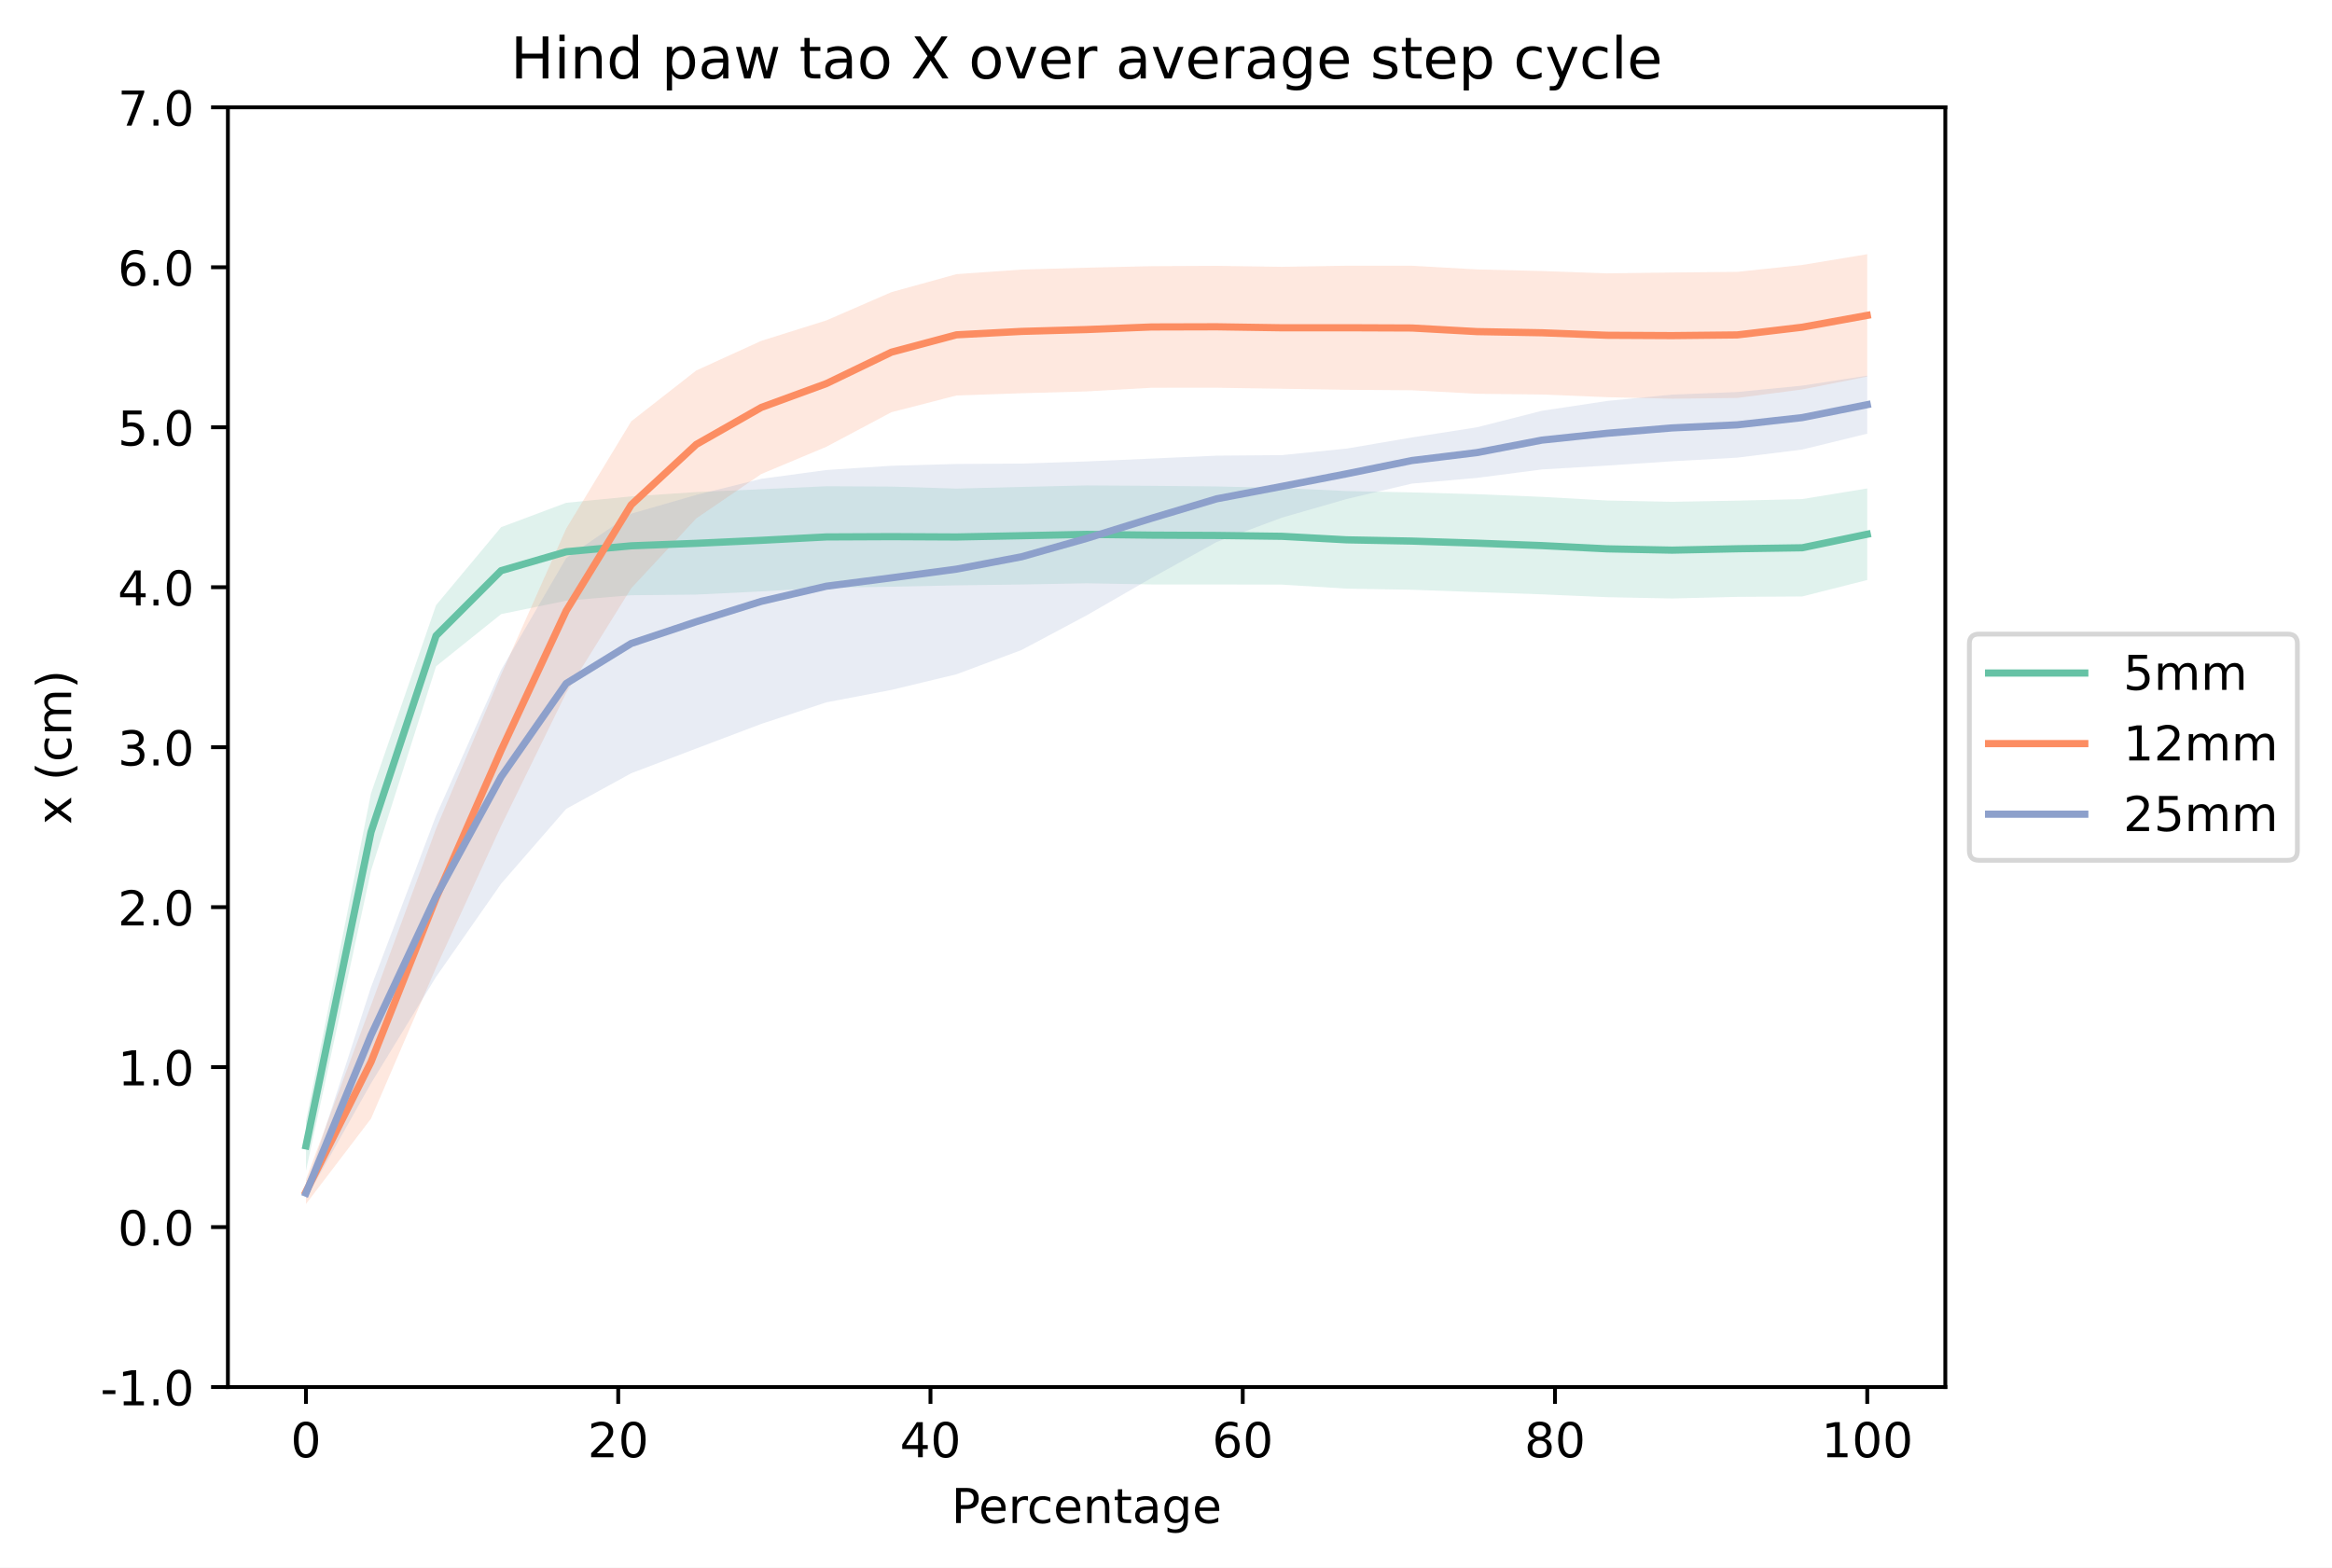
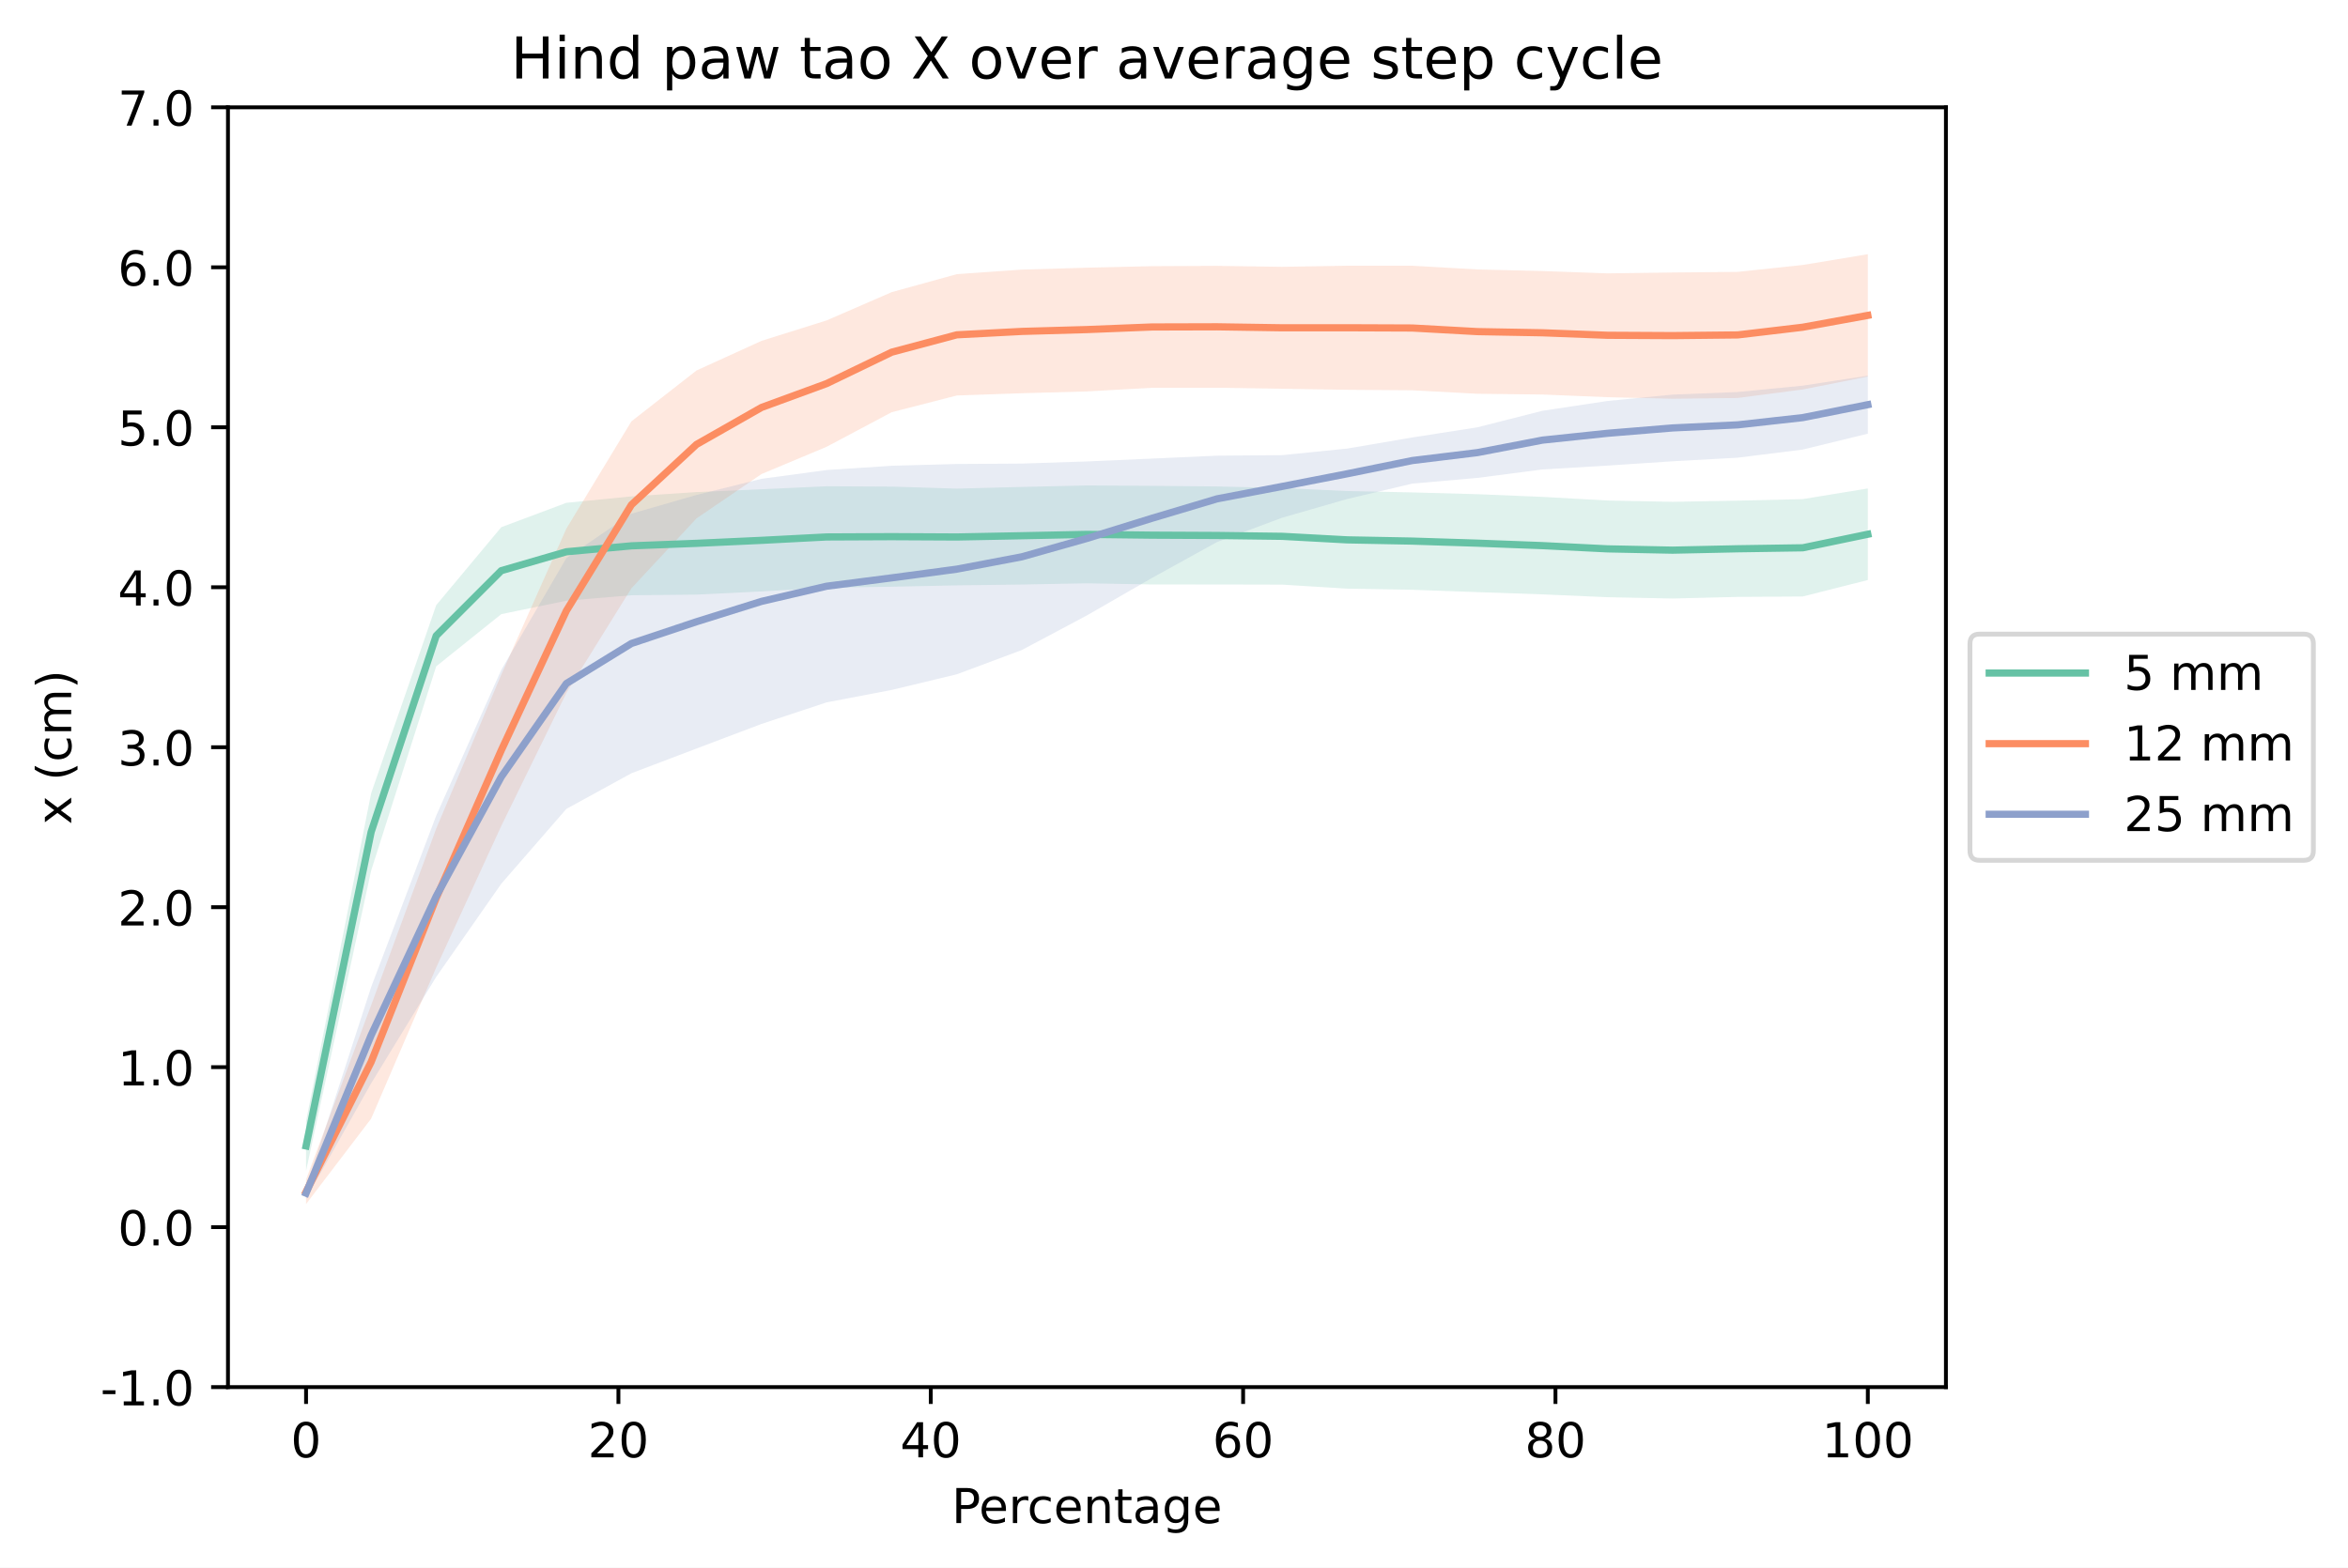
- <svg xmlns="http://www.w3.org/2000/svg" xmlns:xlink="http://www.w3.org/1999/xlink" width="484.915pt" height="325.986pt" viewBox="0 0 484.915 325.986" version="1.1">
+ <svg xmlns="http://www.w3.org/2000/svg" xmlns:xlink="http://www.w3.org/1999/xlink" width="488.093pt" height="325.986pt" viewBox="0 0 488.093 325.986" version="1.1">
  <defs>
    <style type="text/css">*{stroke-linejoin: round; stroke-linecap: butt}</style>
  </defs>
  <g id="figure_1">
    <g id="patch_1">
-       <path d="M 0 325.986  L 484.915 325.986  L 484.915 0  L 0 0  z " style="fill: #ffffff" />
+       <path d="M 0 325.986  L 488.093 325.986  L 488.093 0  L 0 0  z " style="fill: #ffffff" />
    </g>
    <g id="axes_1">
      <g id="patch_2">
        <path d="M 47.389 288.43  L 404.509 288.43  L 404.509 22.318  L 47.389 22.318  z " style="fill: #ffffff" />
      </g>
      <g id="FillBetweenPolyCollection_1">
-         <path d="M 63.622 233.118  L 63.622 243.449  L 77.149 181.044  L 90.676 138.554  L 104.204 127.701  L 117.731 124.913  L 131.258 123.776  L 144.785 123.641  L 158.313 122.979  L 171.84 122.193  L 185.367 122.002  L 198.895 121.718  L 212.422 121.544  L 225.949 121.292  L 239.476 121.534  L 253.004 121.536  L 266.531 121.567  L 280.058 122.403  L 293.585 122.637  L 307.113 123.123  L 320.64 123.592  L 334.167 124.18  L 347.695 124.452  L 361.222 124.118  L 374.749 124.033  L 388.276 120.611  L 388.276 101.569  L 388.276 101.569  L 374.749 103.782  L 361.222 104.105  L 347.695 104.346  L 334.167 104.075  L 320.64 103.32  L 307.113 102.763  L 293.585 102.391  L 280.058 102.11  L 266.531 101.477  L 253.004 101.152  L 239.476 101.025  L 225.949 100.945  L 212.422 101.252  L 198.895 101.602  L 185.367 101.183  L 171.84 101.112  L 158.313 101.736  L 144.785 102.32  L 131.258 103.224  L 117.731 104.556  L 104.204 109.623  L 90.676 125.84  L 77.149 164.963  L 63.622 233.118  z " clip-path="url(#p00e3c25f50)" style="fill: #66c2a5; fill-opacity: 0.2" />
+         <path d="M 63.622 233.118  L 63.622 243.449  L 77.149 181.044  L 90.676 138.554  L 104.204 127.701  L 117.731 124.913  L 131.258 123.776  L 144.785 123.641  L 158.313 122.979  L 171.84 122.193  L 185.367 122.002  L 198.895 121.718  L 212.422 121.544  L 225.949 121.292  L 239.476 121.534  L 253.004 121.536  L 266.531 121.567  L 280.058 122.403  L 293.585 122.637  L 307.113 123.123  L 320.64 123.592  L 334.167 124.18  L 347.695 124.452  L 361.222 124.118  L 374.749 124.033  L 388.276 120.611  L 388.276 101.569  L 388.276 101.569  L 374.749 103.782  L 361.222 104.105  L 347.695 104.346  L 334.167 104.075  L 320.64 103.32  L 307.113 102.763  L 293.585 102.391  L 280.058 102.11  L 266.531 101.477  L 253.004 101.152  L 239.476 101.025  L 225.949 100.945  L 212.422 101.252  L 198.895 101.602  L 185.367 101.183  L 171.84 101.112  L 158.313 101.736  L 144.785 102.32  L 131.258 103.224  L 117.731 104.556  L 104.204 109.623  L 90.676 125.84  L 77.149 164.963  L 63.622 233.118  z " clip-path="url(#p81f80148f7)" style="fill: #66c2a5; fill-opacity: 0.2" />
      </g>
      <g id="FillBetweenPolyCollection_2">
-         <path d="M 63.622 245.267  L 63.622 250.365  L 77.149 232.614  L 90.676 201.181  L 104.204 171.74  L 117.731 144.095  L 131.258 122.32  L 144.785 107.791  L 158.313 98.567  L 171.84 92.9  L 185.367 85.716  L 198.895 82.238  L 212.422 81.768  L 225.949 81.393  L 239.476 80.633  L 253.004 80.627  L 266.531 80.838  L 280.058 81.055  L 293.585 81.156  L 307.113 81.881  L 320.64 82.036  L 334.167 82.591  L 347.695 82.914  L 361.222 82.756  L 374.749 80.987  L 388.276 78.302  L 388.276 52.859  L 388.276 52.859  L 374.749 55.098  L 361.222 56.533  L 347.695 56.662  L 334.167 56.843  L 320.64 56.359  L 307.113 56.027  L 293.585 55.256  L 280.058 55.253  L 266.531 55.483  L 253.004 55.281  L 239.476 55.346  L 225.949 55.665  L 212.422 56.059  L 198.895 57.007  L 185.367 60.747  L 171.84 66.623  L 158.313 70.872  L 144.785 77.037  L 131.258 87.614  L 117.731 109.926  L 104.204 140.289  L 90.676 172.308  L 77.149 209.031  L 63.622 245.267  z " clip-path="url(#p00e3c25f50)" style="fill: #fc8d62; fill-opacity: 0.2" />
+         <path d="M 63.622 245.267  L 63.622 250.365  L 77.149 232.614  L 90.676 201.181  L 104.204 171.74  L 117.731 144.095  L 131.258 122.32  L 144.785 107.791  L 158.313 98.567  L 171.84 92.9  L 185.367 85.716  L 198.895 82.238  L 212.422 81.768  L 225.949 81.393  L 239.476 80.633  L 253.004 80.627  L 266.531 80.838  L 280.058 81.055  L 293.585 81.156  L 307.113 81.881  L 320.64 82.036  L 334.167 82.591  L 347.695 82.914  L 361.222 82.756  L 374.749 80.987  L 388.276 78.302  L 388.276 52.859  L 388.276 52.859  L 374.749 55.098  L 361.222 56.533  L 347.695 56.662  L 334.167 56.843  L 320.64 56.359  L 307.113 56.027  L 293.585 55.256  L 280.058 55.253  L 266.531 55.483  L 253.004 55.281  L 239.476 55.346  L 225.949 55.665  L 212.422 56.059  L 198.895 57.007  L 185.367 60.747  L 171.84 66.623  L 158.313 70.872  L 144.785 77.037  L 131.258 87.614  L 117.731 109.926  L 104.204 140.289  L 90.676 172.308  L 77.149 209.031  L 63.622 245.267  z " clip-path="url(#p81f80148f7)" style="fill: #fc8d62; fill-opacity: 0.2" />
      </g>
      <g id="FillBetweenPolyCollection_3">
-         <path d="M 63.622 246.947  L 63.622 249.265  L 77.149 225.273  L 90.676 203.135  L 104.204 183.764  L 117.731 168.204  L 131.258 160.79  L 144.785 155.646  L 158.313 150.528  L 171.84 146.049  L 185.367 143.461  L 198.895 140.212  L 212.422 135.163  L 225.949 127.963  L 239.476 120.172  L 253.004 112.699  L 266.531 107.651  L 280.058 103.758  L 293.585 100.562  L 307.113 99.374  L 320.64 97.616  L 334.167 96.816  L 347.695 95.916  L 361.222 95.171  L 374.749 93.482  L 388.276 90.175  L 388.276 78.116  L 388.276 78.116  L 374.749 80.192  L 361.222 81.517  L 347.695 82.053  L 334.167 83.377  L 320.64 85.418  L 307.113 88.854  L 293.585 90.965  L 280.058 93.273  L 266.531 94.643  L 253.004 94.75  L 239.476 95.357  L 225.949 95.951  L 212.422 96.396  L 198.895 96.481  L 185.367 96.851  L 171.84 97.738  L 158.313 99.563  L 144.785 102.919  L 131.258 106.816  L 117.731 116.054  L 104.204 139.297  L 90.676 169.605  L 77.149 205.262  L 63.622 246.947  z " clip-path="url(#p00e3c25f50)" style="fill: #8da0cb; fill-opacity: 0.2" />
+         <path d="M 63.622 246.947  L 63.622 249.265  L 77.149 225.273  L 90.676 203.135  L 104.204 183.764  L 117.731 168.204  L 131.258 160.79  L 144.785 155.646  L 158.313 150.528  L 171.84 146.049  L 185.367 143.461  L 198.895 140.212  L 212.422 135.163  L 225.949 127.963  L 239.476 120.172  L 253.004 112.699  L 266.531 107.651  L 280.058 103.758  L 293.585 100.562  L 307.113 99.374  L 320.64 97.616  L 334.167 96.816  L 347.695 95.916  L 361.222 95.171  L 374.749 93.482  L 388.276 90.175  L 388.276 78.116  L 388.276 78.116  L 374.749 80.192  L 361.222 81.517  L 347.695 82.053  L 334.167 83.377  L 320.64 85.418  L 307.113 88.854  L 293.585 90.965  L 280.058 93.273  L 266.531 94.643  L 253.004 94.75  L 239.476 95.357  L 225.949 95.951  L 212.422 96.396  L 198.895 96.481  L 185.367 96.851  L 171.84 97.738  L 158.313 99.563  L 144.785 102.919  L 131.258 106.816  L 117.731 116.054  L 104.204 139.297  L 90.676 169.605  L 77.149 205.262  L 63.622 246.947  z " clip-path="url(#p81f80148f7)" style="fill: #8da0cb; fill-opacity: 0.2" />
      </g>
      <g id="matplotlib.axis_1">
        <g id="xtick_1">
          <g id="line2d_1">
            <defs>
-               <path id="m02c3108e5b" d="M 0 0  L 0 3.5  " style="stroke: #000000; stroke-width: 0.8" />
+               <path id="m045e17d017" d="M 0 0  L 0 3.5  " style="stroke: #000000; stroke-width: 0.8" />
            </defs>
            <g>
-               <use xlink:href="#m02c3108e5b" x="63.622" y="288.43" style="stroke: #000000; stroke-width: 0.8" />
+               <use xlink:href="#m045e17d017" x="63.622" y="288.43" style="stroke: #000000; stroke-width: 0.8" />
            </g>
          </g>
          <g id="text_1">
            <g transform="translate(60.44054 303.0286) scale(0.1 -0.1)">
              <defs>
                <path id="DejaVuSans-30" d="M 2034 4250  Q 1547 4250 1301 3770  Q 1056 3291 1056 2328  Q 1056 1369 1301 889  Q 1547 409 2034 409  Q 2525 409 2770 889  Q 3016 1369 3016 2328  Q 3016 3291 2770 3770  Q 2525 4250 2034 4250  z M 2034 4750  Q 2819 4750 3233 4129  Q 3647 3509 3647 2328  Q 3647 1150 3233 529  Q 2819 -91 2034 -91  Q 1250 -91 836 529  Q 422 1150 422 2328  Q 422 3509 836 4129  Q 1250 4750 2034 4750  z " transform="scale(0.015625)" />
              </defs>
              <use xlink:href="#DejaVuSans-30" />
            </g>
          </g>
        </g>
        <g id="xtick_2">
          <g id="line2d_2">
            <g>
-               <use xlink:href="#m02c3108e5b" x="128.553" y="288.43" style="stroke: #000000; stroke-width: 0.8" />
+               <use xlink:href="#m045e17d017" x="128.553" y="288.43" style="stroke: #000000; stroke-width: 0.8" />
            </g>
          </g>
          <g id="text_2">
            <g transform="translate(122.1902 303.0286) scale(0.1 -0.1)">
              <defs>
                <path id="DejaVuSans-32" d="M 1228 531  L 3431 531  L 3431 0  L 469 0  L 469 531  Q 828 903 1448 1529  Q 2069 2156 2228 2338  Q 2531 2678 2651 2914  Q 2772 3150 2772 3378  Q 2772 3750 2511 3984  Q 2250 4219 1831 4219  Q 1534 4219 1204 4116  Q 875 4013 500 3803  L 500 4441  Q 881 4594 1212 4672  Q 1544 4750 1819 4750  Q 2544 4750 2975 4387  Q 3406 4025 3406 3419  Q 3406 3131 3298 2873  Q 3191 2616 2906 2266  Q 2828 2175 2409 1742  Q 1991 1309 1228 531  z " transform="scale(0.015625)" />
              </defs>
              <use xlink:href="#DejaVuSans-32" />
              <use xlink:href="#DejaVuSans-30" transform="translate(63.62305 0)" />
            </g>
          </g>
        </g>
        <g id="xtick_3">
          <g id="line2d_3">
            <g>
-               <use xlink:href="#m02c3108e5b" x="193.484" y="288.43" style="stroke: #000000; stroke-width: 0.8" />
+               <use xlink:href="#m045e17d017" x="193.484" y="288.43" style="stroke: #000000; stroke-width: 0.8" />
            </g>
          </g>
          <g id="text_3">
            <g transform="translate(187.1211 303.0286) scale(0.1 -0.1)">
              <defs>
                <path id="DejaVuSans-34" d="M 2419 4116  L 825 1625  L 2419 1625  L 2419 4116  z M 2253 4666  L 3047 4666  L 3047 1625  L 3713 1625  L 3713 1100  L 3047 1100  L 3047 0  L 2419 0  L 2419 1100  L 313 1100  L 313 1709  L 2253 4666  z " transform="scale(0.015625)" />
              </defs>
              <use xlink:href="#DejaVuSans-34" />
              <use xlink:href="#DejaVuSans-30" transform="translate(63.62305 0)" />
            </g>
          </g>
        </g>
        <g id="xtick_4">
          <g id="line2d_4">
            <g>
-               <use xlink:href="#m02c3108e5b" x="258.415" y="288.43" style="stroke: #000000; stroke-width: 0.8" />
+               <use xlink:href="#m045e17d017" x="258.415" y="288.43" style="stroke: #000000; stroke-width: 0.8" />
            </g>
          </g>
          <g id="text_4">
            <g transform="translate(252.052 303.0286) scale(0.1 -0.1)">
              <defs>
                <path id="DejaVuSans-36" d="M 2113 2584  Q 1688 2584 1439 2293  Q 1191 2003 1191 1497  Q 1191 994 1439 701  Q 1688 409 2113 409  Q 2538 409 2786 701  Q 3034 994 3034 1497  Q 3034 2003 2786 2293  Q 2538 2584 2113 2584  z M 3366 4563  L 3366 3988  Q 3128 4100 2886 4159  Q 2644 4219 2406 4219  Q 1781 4219 1451 3797  Q 1122 3375 1075 2522  Q 1259 2794 1537 2939  Q 1816 3084 2150 3084  Q 2853 3084 3261 2657  Q 3669 2231 3669 1497  Q 3669 778 3244 343  Q 2819 -91 2113 -91  Q 1303 -91 875 529  Q 447 1150 447 2328  Q 447 3434 972 4092  Q 1497 4750 2381 4750  Q 2619 4750 2861 4703  Q 3103 4656 3366 4563  z " transform="scale(0.015625)" />
              </defs>
              <use xlink:href="#DejaVuSans-36" />
              <use xlink:href="#DejaVuSans-30" transform="translate(63.62305 0)" />
            </g>
          </g>
        </g>
        <g id="xtick_5">
          <g id="line2d_5">
            <g>
-               <use xlink:href="#m02c3108e5b" x="323.345" y="288.43" style="stroke: #000000; stroke-width: 0.8" />
+               <use xlink:href="#m045e17d017" x="323.345" y="288.43" style="stroke: #000000; stroke-width: 0.8" />
            </g>
          </g>
          <g id="text_5">
            <g transform="translate(316.9829 303.0286) scale(0.1 -0.1)">
              <defs>
                <path id="DejaVuSans-38" d="M 2034 2216  Q 1584 2216 1326 1975  Q 1069 1734 1069 1313  Q 1069 891 1326 650  Q 1584 409 2034 409  Q 2484 409 2743 651  Q 3003 894 3003 1313  Q 3003 1734 2745 1975  Q 2488 2216 2034 2216  z M 1403 2484  Q 997 2584 770 2862  Q 544 3141 544 3541  Q 544 4100 942 4425  Q 1341 4750 2034 4750  Q 2731 4750 3128 4425  Q 3525 4100 3525 3541  Q 3525 3141 3298 2862  Q 3072 2584 2669 2484  Q 3125 2378 3379 2068  Q 3634 1759 3634 1313  Q 3634 634 3220 271  Q 2806 -91 2034 -91  Q 1263 -91 848 271  Q 434 634 434 1313  Q 434 1759 690 2068  Q 947 2378 1403 2484  z M 1172 3481  Q 1172 3119 1398 2916  Q 1625 2713 2034 2713  Q 2441 2713 2670 2916  Q 2900 3119 2900 3481  Q 2900 3844 2670 4047  Q 2441 4250 2034 4250  Q 1625 4250 1398 4047  Q 1172 3844 1172 3481  z " transform="scale(0.015625)" />
              </defs>
              <use xlink:href="#DejaVuSans-38" />
              <use xlink:href="#DejaVuSans-30" transform="translate(63.62305 0)" />
            </g>
          </g>
        </g>
        <g id="xtick_6">
          <g id="line2d_6">
            <g>
-               <use xlink:href="#m02c3108e5b" x="388.276" y="288.43" style="stroke: #000000; stroke-width: 0.8" />
+               <use xlink:href="#m045e17d017" x="388.276" y="288.43" style="stroke: #000000; stroke-width: 0.8" />
            </g>
          </g>
          <g id="text_6">
            <g transform="translate(378.7326 303.0286) scale(0.1 -0.1)">
              <defs>
                <path id="DejaVuSans-31" d="M 794 531  L 1825 531  L 1825 4091  L 703 3866  L 703 4441  L 1819 4666  L 2450 4666  L 2450 531  L 3481 531  L 3481 0  L 794 0  L 794 531  z " transform="scale(0.015625)" />
              </defs>
              <use xlink:href="#DejaVuSans-31" />
              <use xlink:href="#DejaVuSans-30" transform="translate(63.62305 0)" />
              <use xlink:href="#DejaVuSans-30" transform="translate(127.2461 0)" />
            </g>
          </g>
        </g>
        <g id="text_7">
          <g transform="translate(197.8264 316.7067) scale(0.1 -0.1)">
            <defs>
              <path id="DejaVuSans-50" d="M 1259 4147  L 1259 2394  L 2053 2394  Q 2494 2394 2734 2622  Q 2975 2850 2975 3272  Q 2975 3691 2734 3919  Q 2494 4147 2053 4147  L 1259 4147  z M 628 4666  L 2053 4666  Q 2838 4666 3239 4311  Q 3641 3956 3641 3272  Q 3641 2581 3239 2228  Q 2838 1875 2053 1875  L 1259 1875  L 1259 0  L 628 0  L 628 4666  z " transform="scale(0.015625)" />
              <path id="DejaVuSans-65" d="M 3597 1894  L 3597 1613  L 953 1613  Q 991 1019 1311 708  Q 1631 397 2203 397  Q 2534 397 2845 478  Q 3156 559 3463 722  L 3463 178  Q 3153 47 2828 -22  Q 2503 -91 2169 -91  Q 1331 -91 842 396  Q 353 884 353 1716  Q 353 2575 817 3079  Q 1281 3584 2069 3584  Q 2775 3584 3186 3129  Q 3597 2675 3597 1894  z M 3022 2063  Q 3016 2534 2758 2815  Q 2500 3097 2075 3097  Q 1594 3097 1305 2825  Q 1016 2553 972 2059  L 3022 2063  z " transform="scale(0.015625)" />
              <path id="DejaVuSans-72" d="M 2631 2963  Q 2534 3019 2420 3045  Q 2306 3072 2169 3072  Q 1681 3072 1420 2755  Q 1159 2438 1159 1844  L 1159 0  L 581 0  L 581 3500  L 1159 3500  L 1159 2956  Q 1341 3275 1631 3429  Q 1922 3584 2338 3584  Q 2397 3584 2469 3576  Q 2541 3569 2628 3553  L 2631 2963  z " transform="scale(0.015625)" />
              <path id="DejaVuSans-63" d="M 3122 3366  L 3122 2828  Q 2878 2963 2633 3030  Q 2388 3097 2138 3097  Q 1578 3097 1268 2742  Q 959 2388 959 1747  Q 959 1106 1268 751  Q 1578 397 2138 397  Q 2388 397 2633 464  Q 2878 531 3122 666  L 3122 134  Q 2881 22 2623 -34  Q 2366 -91 2075 -91  Q 1284 -91 818 406  Q 353 903 353 1747  Q 353 2603 823 3093  Q 1294 3584 2113 3584  Q 2378 3584 2631 3529  Q 2884 3475 3122 3366  z " transform="scale(0.015625)" />
              <path id="DejaVuSans-6e" d="M 3513 2113  L 3513 0  L 2938 0  L 2938 2094  Q 2938 2591 2744 2837  Q 2550 3084 2163 3084  Q 1697 3084 1428 2787  Q 1159 2491 1159 1978  L 1159 0  L 581 0  L 581 3500  L 1159 3500  L 1159 2956  Q 1366 3272 1645 3428  Q 1925 3584 2291 3584  Q 2894 3584 3203 3211  Q 3513 2838 3513 2113  z " transform="scale(0.015625)" />
              <path id="DejaVuSans-74" d="M 1172 4494  L 1172 3500  L 2356 3500  L 2356 3053  L 1172 3053  L 1172 1153  Q 1172 725 1289 603  Q 1406 481 1766 481  L 2356 481  L 2356 0  L 1766 0  Q 1100 0 847 248  Q 594 497 594 1153  L 594 3053  L 172 3053  L 172 3500  L 594 3500  L 594 4494  L 1172 4494  z " transform="scale(0.015625)" />
              <path id="DejaVuSans-61" d="M 2194 1759  Q 1497 1759 1228 1600  Q 959 1441 959 1056  Q 959 750 1161 570  Q 1363 391 1709 391  Q 2188 391 2477 730  Q 2766 1069 2766 1631  L 2766 1759  L 2194 1759  z M 3341 1997  L 3341 0  L 2766 0  L 2766 531  Q 2569 213 2275 61  Q 1981 -91 1556 -91  Q 1019 -91 701 211  Q 384 513 384 1019  Q 384 1609 779 1909  Q 1175 2209 1959 2209  L 2766 2209  L 2766 2266  Q 2766 2663 2505 2880  Q 2244 3097 1772 3097  Q 1472 3097 1187 3025  Q 903 2953 641 2809  L 641 3341  Q 956 3463 1253 3523  Q 1550 3584 1831 3584  Q 2591 3584 2966 3190  Q 3341 2797 3341 1997  z " transform="scale(0.015625)" />
              <path id="DejaVuSans-67" d="M 2906 1791  Q 2906 2416 2648 2759  Q 2391 3103 1925 3103  Q 1463 3103 1205 2759  Q 947 2416 947 1791  Q 947 1169 1205 825  Q 1463 481 1925 481  Q 2391 481 2648 825  Q 2906 1169 2906 1791  z M 3481 434  Q 3481 -459 3084 -895  Q 2688 -1331 1869 -1331  Q 1566 -1331 1297 -1286  Q 1028 -1241 775 -1147  L 775 -588  Q 1028 -725 1275 -790  Q 1522 -856 1778 -856  Q 2344 -856 2625 -561  Q 2906 -266 2906 331  L 2906 616  Q 2728 306 2450 153  Q 2172 0 1784 0  Q 1141 0 747 490  Q 353 981 353 1791  Q 353 2603 747 3093  Q 1141 3584 1784 3584  Q 2172 3584 2450 3431  Q 2728 3278 2906 2969  L 2906 3500  L 3481 3500  L 3481 434  z " transform="scale(0.015625)" />
            </defs>
            <use xlink:href="#DejaVuSans-50" />
            <use xlink:href="#DejaVuSans-65" transform="translate(56.67773 0)" />
            <use xlink:href="#DejaVuSans-72" transform="translate(118.2012 0)" />
            <use xlink:href="#DejaVuSans-63" transform="translate(157.0645 0)" />
            <use xlink:href="#DejaVuSans-65" transform="translate(212.0449 0)" />
            <use xlink:href="#DejaVuSans-6e" transform="translate(273.5684 0)" />
            <use xlink:href="#DejaVuSans-74" transform="translate(336.9473 0)" />
            <use xlink:href="#DejaVuSans-61" transform="translate(376.1562 0)" />
            <use xlink:href="#DejaVuSans-67" transform="translate(437.4355 0)" />
            <use xlink:href="#DejaVuSans-65" transform="translate(500.9121 0)" />
          </g>
        </g>
      </g>
      <g id="matplotlib.axis_2">
        <g id="ytick_1">
          <g id="line2d_7">
            <defs>
-               <path id="m02836419b7" d="M 0 0  L -3.5 0  " style="stroke: #000000; stroke-width: 0.8" />
+               <path id="m5fb06431b3" d="M 0 0  L -3.5 0  " style="stroke: #000000; stroke-width: 0.8" />
            </defs>
            <g>
-               <use xlink:href="#m02836419b7" x="47.389" y="288.43" style="stroke: #000000; stroke-width: 0.8" />
+               <use xlink:href="#m5fb06431b3" x="47.389" y="288.43" style="stroke: #000000; stroke-width: 0.8" />
            </g>
          </g>
          <g id="text_8">
            <g transform="translate(20.87813 292.2293) scale(0.1 -0.1)">
              <defs>
                <path id="DejaVuSans-2d" d="M 313 2009  L 1997 2009  L 1997 1497  L 313 1497  L 313 2009  z " transform="scale(0.015625)" />
                <path id="DejaVuSans-2e" d="M 684 794  L 1344 794  L 1344 0  L 684 0  L 684 794  z " transform="scale(0.015625)" />
              </defs>
              <use xlink:href="#DejaVuSans-2d" />
              <use xlink:href="#DejaVuSans-31" transform="translate(36.08398 0)" />
              <use xlink:href="#DejaVuSans-2e" transform="translate(99.70703 0)" />
              <use xlink:href="#DejaVuSans-30" transform="translate(131.4941 0)" />
            </g>
          </g>
        </g>
        <g id="ytick_2">
          <g id="line2d_8">
            <g>
-               <use xlink:href="#m02836419b7" x="47.389" y="255.166" style="stroke: #000000; stroke-width: 0.8" />
+               <use xlink:href="#m5fb06431b3" x="47.389" y="255.166" style="stroke: #000000; stroke-width: 0.8" />
            </g>
          </g>
          <g id="text_9">
            <g transform="translate(24.48594 258.9653) scale(0.1 -0.1)">
              <use xlink:href="#DejaVuSans-30" />
              <use xlink:href="#DejaVuSans-2e" transform="translate(63.62305 0)" />
              <use xlink:href="#DejaVuSans-30" transform="translate(95.41016 0)" />
            </g>
          </g>
        </g>
        <g id="ytick_3">
          <g id="line2d_9">
            <g>
-               <use xlink:href="#m02836419b7" x="47.389" y="221.902" style="stroke: #000000; stroke-width: 0.8" />
+               <use xlink:href="#m5fb06431b3" x="47.389" y="221.902" style="stroke: #000000; stroke-width: 0.8" />
            </g>
          </g>
          <g id="text_10">
            <g transform="translate(24.48594 225.7013) scale(0.1 -0.1)">
              <use xlink:href="#DejaVuSans-31" />
              <use xlink:href="#DejaVuSans-2e" transform="translate(63.62305 0)" />
              <use xlink:href="#DejaVuSans-30" transform="translate(95.41016 0)" />
            </g>
          </g>
        </g>
        <g id="ytick_4">
          <g id="line2d_10">
            <g>
-               <use xlink:href="#m02836419b7" x="47.389" y="188.638" style="stroke: #000000; stroke-width: 0.8" />
+               <use xlink:href="#m5fb06431b3" x="47.389" y="188.638" style="stroke: #000000; stroke-width: 0.8" />
            </g>
          </g>
          <g id="text_11">
            <g transform="translate(24.48594 192.4373) scale(0.1 -0.1)">
              <use xlink:href="#DejaVuSans-32" />
              <use xlink:href="#DejaVuSans-2e" transform="translate(63.62305 0)" />
              <use xlink:href="#DejaVuSans-30" transform="translate(95.41016 0)" />
            </g>
          </g>
        </g>
        <g id="ytick_5">
          <g id="line2d_11">
            <g>
-               <use xlink:href="#m02836419b7" x="47.389" y="155.374" style="stroke: #000000; stroke-width: 0.8" />
+               <use xlink:href="#m5fb06431b3" x="47.389" y="155.374" style="stroke: #000000; stroke-width: 0.8" />
            </g>
          </g>
          <g id="text_12">
            <g transform="translate(24.48594 159.1733) scale(0.1 -0.1)">
              <defs>
                <path id="DejaVuSans-33" d="M 2597 2516  Q 3050 2419 3304 2112  Q 3559 1806 3559 1356  Q 3559 666 3084 287  Q 2609 -91 1734 -91  Q 1441 -91 1130 -33  Q 819 25 488 141  L 488 750  Q 750 597 1062 519  Q 1375 441 1716 441  Q 2309 441 2620 675  Q 2931 909 2931 1356  Q 2931 1769 2642 2001  Q 2353 2234 1838 2234  L 1294 2234  L 1294 2753  L 1863 2753  Q 2328 2753 2575 2939  Q 2822 3125 2822 3475  Q 2822 3834 2567 4026  Q 2313 4219 1838 4219  Q 1578 4219 1281 4162  Q 984 4106 628 3988  L 628 4550  Q 988 4650 1302 4700  Q 1616 4750 1894 4750  Q 2613 4750 3031 4423  Q 3450 4097 3450 3541  Q 3450 3153 3228 2886  Q 3006 2619 2597 2516  z " transform="scale(0.015625)" />
              </defs>
              <use xlink:href="#DejaVuSans-33" />
              <use xlink:href="#DejaVuSans-2e" transform="translate(63.62305 0)" />
              <use xlink:href="#DejaVuSans-30" transform="translate(95.41016 0)" />
            </g>
          </g>
        </g>
        <g id="ytick_6">
          <g id="line2d_12">
            <g>
-               <use xlink:href="#m02836419b7" x="47.389" y="122.11" style="stroke: #000000; stroke-width: 0.8" />
+               <use xlink:href="#m5fb06431b3" x="47.389" y="122.11" style="stroke: #000000; stroke-width: 0.8" />
            </g>
          </g>
          <g id="text_13">
            <g transform="translate(24.48594 125.9093) scale(0.1 -0.1)">
              <use xlink:href="#DejaVuSans-34" />
              <use xlink:href="#DejaVuSans-2e" transform="translate(63.62305 0)" />
              <use xlink:href="#DejaVuSans-30" transform="translate(95.41016 0)" />
            </g>
          </g>
        </g>
        <g id="ytick_7">
          <g id="line2d_13">
            <g>
-               <use xlink:href="#m02836419b7" x="47.389" y="88.846" style="stroke: #000000; stroke-width: 0.8" />
+               <use xlink:href="#m5fb06431b3" x="47.389" y="88.846" style="stroke: #000000; stroke-width: 0.8" />
            </g>
          </g>
          <g id="text_14">
            <g transform="translate(24.48594 92.64534) scale(0.1 -0.1)">
              <defs>
                <path id="DejaVuSans-35" d="M 691 4666  L 3169 4666  L 3169 4134  L 1269 4134  L 1269 2991  Q 1406 3038 1543 3061  Q 1681 3084 1819 3084  Q 2600 3084 3056 2656  Q 3513 2228 3513 1497  Q 3513 744 3044 326  Q 2575 -91 1722 -91  Q 1428 -91 1123 -41  Q 819 9 494 109  L 494 744  Q 775 591 1075 516  Q 1375 441 1709 441  Q 2250 441 2565 725  Q 2881 1009 2881 1497  Q 2881 1984 2565 2268  Q 2250 2553 1709 2553  Q 1456 2553 1204 2497  Q 953 2441 691 2322  L 691 4666  z " transform="scale(0.015625)" />
              </defs>
              <use xlink:href="#DejaVuSans-35" />
              <use xlink:href="#DejaVuSans-2e" transform="translate(63.62305 0)" />
              <use xlink:href="#DejaVuSans-30" transform="translate(95.41016 0)" />
            </g>
          </g>
        </g>
        <g id="ytick_8">
          <g id="line2d_14">
            <g>
-               <use xlink:href="#m02836419b7" x="47.389" y="55.582" style="stroke: #000000; stroke-width: 0.8" />
+               <use xlink:href="#m5fb06431b3" x="47.389" y="55.582" style="stroke: #000000; stroke-width: 0.8" />
            </g>
          </g>
          <g id="text_15">
            <g transform="translate(24.48594 59.38134) scale(0.1 -0.1)">
              <use xlink:href="#DejaVuSans-36" />
              <use xlink:href="#DejaVuSans-2e" transform="translate(63.62305 0)" />
              <use xlink:href="#DejaVuSans-30" transform="translate(95.41016 0)" />
            </g>
          </g>
        </g>
        <g id="ytick_9">
          <g id="line2d_15">
            <g>
-               <use xlink:href="#m02836419b7" x="47.389" y="22.318" style="stroke: #000000; stroke-width: 0.8" />
+               <use xlink:href="#m5fb06431b3" x="47.389" y="22.318" style="stroke: #000000; stroke-width: 0.8" />
            </g>
          </g>
          <g id="text_16">
            <g transform="translate(24.48594 26.11734) scale(0.1 -0.1)">
              <defs>
                <path id="DejaVuSans-37" d="M 525 4666  L 3525 4666  L 3525 4397  L 1831 0  L 1172 0  L 2766 4134  L 525 4134  L 525 4666  z " transform="scale(0.015625)" />
              </defs>
              <use xlink:href="#DejaVuSans-37" />
              <use xlink:href="#DejaVuSans-2e" transform="translate(63.62305 0)" />
              <use xlink:href="#DejaVuSans-30" transform="translate(95.41016 0)" />
            </g>
          </g>
        </g>
        <g id="text_17">
          <g transform="translate(14.79844 171.4437) rotate(-90) scale(0.1 -0.1)">
            <defs>
              <path id="DejaVuSans-78" d="M 3513 3500  L 2247 1797  L 3578 0  L 2900 0  L 1881 1375  L 863 0  L 184 0  L 1544 1831  L 300 3500  L 978 3500  L 1906 2253  L 2834 3500  L 3513 3500  z " transform="scale(0.015625)" />
              <path id="DejaVuSans-20" transform="scale(0.015625)" />
              <path id="DejaVuSans-28" d="M 1984 4856  Q 1566 4138 1362 3434  Q 1159 2731 1159 2009  Q 1159 1288 1364 580  Q 1569 -128 1984 -844  L 1484 -844  Q 1016 -109 783 600  Q 550 1309 550 2009  Q 550 2706 781 3412  Q 1013 4119 1484 4856  L 1984 4856  z " transform="scale(0.015625)" />
              <path id="DejaVuSans-6d" d="M 3328 2828  Q 3544 3216 3844 3400  Q 4144 3584 4550 3584  Q 5097 3584 5394 3201  Q 5691 2819 5691 2113  L 5691 0  L 5113 0  L 5113 2094  Q 5113 2597 4934 2840  Q 4756 3084 4391 3084  Q 3944 3084 3684 2787  Q 3425 2491 3425 1978  L 3425 0  L 2847 0  L 2847 2094  Q 2847 2600 2669 2842  Q 2491 3084 2119 3084  Q 1678 3084 1418 2786  Q 1159 2488 1159 1978  L 1159 0  L 581 0  L 581 3500  L 1159 3500  L 1159 2956  Q 1356 3278 1631 3431  Q 1906 3584 2284 3584  Q 2666 3584 2933 3390  Q 3200 3197 3328 2828  z " transform="scale(0.015625)" />
              <path id="DejaVuSans-29" d="M 513 4856  L 1013 4856  Q 1481 4119 1714 3412  Q 1947 2706 1947 2009  Q 1947 1309 1714 600  Q 1481 -109 1013 -844  L 513 -844  Q 928 -128 1133 580  Q 1338 1288 1338 2009  Q 1338 2731 1133 3434  Q 928 4138 513 4856  z " transform="scale(0.015625)" />
            </defs>
            <use xlink:href="#DejaVuSans-78" />
            <use xlink:href="#DejaVuSans-20" transform="translate(59.17969 0)" />
            <use xlink:href="#DejaVuSans-28" transform="translate(90.9668 0)" />
            <use xlink:href="#DejaVuSans-63" transform="translate(129.9805 0)" />
            <use xlink:href="#DejaVuSans-6d" transform="translate(184.9609 0)" />
            <use xlink:href="#DejaVuSans-29" transform="translate(282.373 0)" />
          </g>
        </g>
      </g>
      <g id="line2d_16">
-         <path d="M 63.622 238.284  L 77.149 173.004  L 90.676 132.197  L 104.204 118.662  L 117.731 114.734  L 131.258 113.5  L 144.785 112.98  L 158.313 112.357  L 171.84 111.652  L 185.367 111.592  L 198.895 111.66  L 212.422 111.398  L 225.949 111.119  L 239.476 111.279  L 253.004 111.344  L 266.531 111.522  L 280.058 112.256  L 293.585 112.514  L 307.113 112.943  L 320.64 113.456  L 334.167 114.128  L 347.695 114.399  L 361.222 114.111  L 374.749 113.907  L 388.276 111.09  " clip-path="url(#p00e3c25f50)" style="fill: none; stroke: #66c2a5; stroke-width: 1.5; stroke-linecap: square" />
+         <path d="M 63.622 238.284  L 77.149 173.004  L 90.676 132.197  L 104.204 118.662  L 117.731 114.734  L 131.258 113.5  L 144.785 112.98  L 158.313 112.357  L 171.84 111.652  L 185.367 111.592  L 198.895 111.66  L 212.422 111.398  L 225.949 111.119  L 239.476 111.279  L 253.004 111.344  L 266.531 111.522  L 280.058 112.256  L 293.585 112.514  L 307.113 112.943  L 320.64 113.456  L 334.167 114.128  L 347.695 114.399  L 361.222 114.111  L 374.749 113.907  L 388.276 111.09  " clip-path="url(#p81f80148f7)" style="fill: none; stroke: #66c2a5; stroke-width: 1.5; stroke-linecap: square" />
      </g>
      <g id="line2d_17">
-         <path d="M 63.622 247.816  L 77.149 220.823  L 90.676 186.744  L 104.204 156.015  L 117.731 127.011  L 131.258 104.967  L 144.785 92.414  L 158.313 84.719  L 171.84 79.761  L 185.367 73.232  L 198.895 69.623  L 212.422 68.913  L 225.949 68.529  L 239.476 67.99  L 253.004 67.954  L 266.531 68.161  L 280.058 68.154  L 293.585 68.206  L 307.113 68.954  L 320.64 69.197  L 334.167 69.717  L 347.695 69.788  L 361.222 69.645  L 374.749 68.042  L 388.276 65.58  " clip-path="url(#p00e3c25f50)" style="fill: none; stroke: #fc8d62; stroke-width: 1.5; stroke-linecap: square" />
+         <path d="M 63.622 247.816  L 77.149 220.823  L 90.676 186.744  L 104.204 156.015  L 117.731 127.011  L 131.258 104.967  L 144.785 92.414  L 158.313 84.719  L 171.84 79.761  L 185.367 73.232  L 198.895 69.623  L 212.422 68.913  L 225.949 68.529  L 239.476 67.99  L 253.004 67.954  L 266.531 68.161  L 280.058 68.154  L 293.585 68.206  L 307.113 68.954  L 320.64 69.197  L 334.167 69.717  L 347.695 69.788  L 361.222 69.645  L 374.749 68.042  L 388.276 65.58  " clip-path="url(#p81f80148f7)" style="fill: none; stroke: #fc8d62; stroke-width: 1.5; stroke-linecap: square" />
      </g>
      <g id="line2d_18">
-         <path d="M 63.622 248.106  L 77.149 215.267  L 90.676 186.37  L 104.204 161.531  L 117.731 142.129  L 131.258 133.803  L 144.785 129.282  L 158.313 125.045  L 171.84 121.894  L 185.367 120.156  L 198.895 118.347  L 212.422 115.779  L 225.949 111.957  L 239.476 107.765  L 253.004 103.725  L 266.531 101.147  L 280.058 98.516  L 293.585 95.764  L 307.113 94.114  L 320.64 91.517  L 334.167 90.097  L 347.695 88.984  L 361.222 88.344  L 374.749 86.837  L 388.276 84.145  " clip-path="url(#p00e3c25f50)" style="fill: none; stroke: #8da0cb; stroke-width: 1.5; stroke-linecap: square" />
+         <path d="M 63.622 248.106  L 77.149 215.267  L 90.676 186.37  L 104.204 161.531  L 117.731 142.129  L 131.258 133.803  L 144.785 129.282  L 158.313 125.045  L 171.84 121.894  L 185.367 120.156  L 198.895 118.347  L 212.422 115.779  L 225.949 111.957  L 239.476 107.765  L 253.004 103.725  L 266.531 101.147  L 280.058 98.516  L 293.585 95.764  L 307.113 94.114  L 320.64 91.517  L 334.167 90.097  L 347.695 88.984  L 361.222 88.344  L 374.749 86.837  L 388.276 84.145  " clip-path="url(#p81f80148f7)" style="fill: none; stroke: #8da0cb; stroke-width: 1.5; stroke-linecap: square" />
      </g>
      <g id="patch_3">
        <path d="M 47.389 288.43  L 47.389 22.318  " style="fill: none; stroke: #000000; stroke-width: 0.8; stroke-linejoin: miter; stroke-linecap: square" />
      </g>
      <g id="patch_4">
        <path d="M 404.509 288.43  L 404.509 22.318  " style="fill: none; stroke: #000000; stroke-width: 0.8; stroke-linejoin: miter; stroke-linecap: square" />
      </g>
      <g id="patch_5">
        <path d="M 47.389 288.43  L 404.509 288.43  " style="fill: none; stroke: #000000; stroke-width: 0.8; stroke-linejoin: miter; stroke-linecap: square" />
      </g>
      <g id="patch_6">
        <path d="M 47.389 22.318  L 404.509 22.318  " style="fill: none; stroke: #000000; stroke-width: 0.8; stroke-linejoin: miter; stroke-linecap: square" />
      </g>
      <g id="text_18">
        <g transform="translate(106.175 16.31812) scale(0.12 -0.12)">
          <defs>
            <path id="DejaVuSans-48" d="M 628 4666  L 1259 4666  L 1259 2753  L 3553 2753  L 3553 4666  L 4184 4666  L 4184 0  L 3553 0  L 3553 2222  L 1259 2222  L 1259 0  L 628 0  L 628 4666  z " transform="scale(0.015625)" />
            <path id="DejaVuSans-69" d="M 603 3500  L 1178 3500  L 1178 0  L 603 0  L 603 3500  z M 603 4863  L 1178 4863  L 1178 4134  L 603 4134  L 603 4863  z " transform="scale(0.015625)" />
            <path id="DejaVuSans-64" d="M 2906 2969  L 2906 4863  L 3481 4863  L 3481 0  L 2906 0  L 2906 525  Q 2725 213 2448 61  Q 2172 -91 1784 -91  Q 1150 -91 751 415  Q 353 922 353 1747  Q 353 2572 751 3078  Q 1150 3584 1784 3584  Q 2172 3584 2448 3432  Q 2725 3281 2906 2969  z M 947 1747  Q 947 1113 1208 752  Q 1469 391 1925 391  Q 2381 391 2643 752  Q 2906 1113 2906 1747  Q 2906 2381 2643 2742  Q 2381 3103 1925 3103  Q 1469 3103 1208 2742  Q 947 2381 947 1747  z " transform="scale(0.015625)" />
            <path id="DejaVuSans-70" d="M 1159 525  L 1159 -1331  L 581 -1331  L 581 3500  L 1159 3500  L 1159 2969  Q 1341 3281 1617 3432  Q 1894 3584 2278 3584  Q 2916 3584 3314 3078  Q 3713 2572 3713 1747  Q 3713 922 3314 415  Q 2916 -91 2278 -91  Q 1894 -91 1617 61  Q 1341 213 1159 525  z M 3116 1747  Q 3116 2381 2855 2742  Q 2594 3103 2138 3103  Q 1681 3103 1420 2742  Q 1159 2381 1159 1747  Q 1159 1113 1420 752  Q 1681 391 2138 391  Q 2594 391 2855 752  Q 3116 1113 3116 1747  z " transform="scale(0.015625)" />
            <path id="DejaVuSans-77" d="M 269 3500  L 844 3500  L 1563 769  L 2278 3500  L 2956 3500  L 3675 769  L 4391 3500  L 4966 3500  L 4050 0  L 3372 0  L 2619 2869  L 1863 0  L 1184 0  L 269 3500  z " transform="scale(0.015625)" />
            <path id="DejaVuSans-6f" d="M 1959 3097  Q 1497 3097 1228 2736  Q 959 2375 959 1747  Q 959 1119 1226 758  Q 1494 397 1959 397  Q 2419 397 2687 759  Q 2956 1122 2956 1747  Q 2956 2369 2687 2733  Q 2419 3097 1959 3097  z M 1959 3584  Q 2709 3584 3137 3096  Q 3566 2609 3566 1747  Q 3566 888 3137 398  Q 2709 -91 1959 -91  Q 1206 -91 779 398  Q 353 888 353 1747  Q 353 2609 779 3096  Q 1206 3584 1959 3584  z " transform="scale(0.015625)" />
            <path id="DejaVuSans-58" d="M 403 4666  L 1081 4666  L 2241 2931  L 3406 4666  L 4084 4666  L 2584 2425  L 4184 0  L 3506 0  L 2194 1984  L 872 0  L 191 0  L 1856 2491  L 403 4666  z " transform="scale(0.015625)" />
            <path id="DejaVuSans-76" d="M 191 3500  L 800 3500  L 1894 563  L 2988 3500  L 3597 3500  L 2284 0  L 1503 0  L 191 3500  z " transform="scale(0.015625)" />
            <path id="DejaVuSans-73" d="M 2834 3397  L 2834 2853  Q 2591 2978 2328 3040  Q 2066 3103 1784 3103  Q 1356 3103 1142 2972  Q 928 2841 928 2578  Q 928 2378 1081 2264  Q 1234 2150 1697 2047  L 1894 2003  Q 2506 1872 2764 1633  Q 3022 1394 3022 966  Q 3022 478 2636 193  Q 2250 -91 1575 -91  Q 1294 -91 989 -36  Q 684 19 347 128  L 347 722  Q 666 556 975 473  Q 1284 391 1588 391  Q 1994 391 2212 530  Q 2431 669 2431 922  Q 2431 1156 2273 1281  Q 2116 1406 1581 1522  L 1381 1569  Q 847 1681 609 1914  Q 372 2147 372 2553  Q 372 3047 722 3315  Q 1072 3584 1716 3584  Q 2034 3584 2315 3537  Q 2597 3491 2834 3397  z " transform="scale(0.015625)" />
            <path id="DejaVuSans-79" d="M 2059 -325  Q 1816 -950 1584 -1140  Q 1353 -1331 966 -1331  L 506 -1331  L 506 -850  L 844 -850  Q 1081 -850 1212 -737  Q 1344 -625 1503 -206  L 1606 56  L 191 3500  L 800 3500  L 1894 763  L 2988 3500  L 3597 3500  L 2059 -325  z " transform="scale(0.015625)" />
            <path id="DejaVuSans-6c" d="M 603 4863  L 1178 4863  L 1178 0  L 603 0  L 603 4863  z " transform="scale(0.015625)" />
          </defs>
          <use xlink:href="#DejaVuSans-48" />
          <use xlink:href="#DejaVuSans-69" transform="translate(75.19531 0)" />
          <use xlink:href="#DejaVuSans-6e" transform="translate(102.9785 0)" />
          <use xlink:href="#DejaVuSans-64" transform="translate(166.3574 0)" />
          <use xlink:href="#DejaVuSans-20" transform="translate(229.834 0)" />
          <use xlink:href="#DejaVuSans-70" transform="translate(261.6211 0)" />
          <use xlink:href="#DejaVuSans-61" transform="translate(325.0977 0)" />
          <use xlink:href="#DejaVuSans-77" transform="translate(386.377 0)" />
          <use xlink:href="#DejaVuSans-20" transform="translate(468.1641 0)" />
          <use xlink:href="#DejaVuSans-74" transform="translate(499.9512 0)" />
          <use xlink:href="#DejaVuSans-61" transform="translate(539.1602 0)" />
          <use xlink:href="#DejaVuSans-6f" transform="translate(600.4395 0)" />
          <use xlink:href="#DejaVuSans-20" transform="translate(661.6211 0)" />
          <use xlink:href="#DejaVuSans-58" transform="translate(693.4082 0)" />
          <use xlink:href="#DejaVuSans-20" transform="translate(761.9141 0)" />
          <use xlink:href="#DejaVuSans-6f" transform="translate(793.7012 0)" />
          <use xlink:href="#DejaVuSans-76" transform="translate(854.8828 0)" />
          <use xlink:href="#DejaVuSans-65" transform="translate(914.0625 0)" />
          <use xlink:href="#DejaVuSans-72" transform="translate(975.5859 0)" />
          <use xlink:href="#DejaVuSans-20" transform="translate(1016.699 0)" />
          <use xlink:href="#DejaVuSans-61" transform="translate(1048.486 0)" />
          <use xlink:href="#DejaVuSans-76" transform="translate(1109.766 0)" />
          <use xlink:href="#DejaVuSans-65" transform="translate(1168.945 0)" />
          <use xlink:href="#DejaVuSans-72" transform="translate(1230.469 0)" />
          <use xlink:href="#DejaVuSans-61" transform="translate(1271.582 0)" />
          <use xlink:href="#DejaVuSans-67" transform="translate(1332.861 0)" />
          <use xlink:href="#DejaVuSans-65" transform="translate(1396.338 0)" />
          <use xlink:href="#DejaVuSans-20" transform="translate(1457.861 0)" />
          <use xlink:href="#DejaVuSans-73" transform="translate(1489.648 0)" />
          <use xlink:href="#DejaVuSans-74" transform="translate(1541.748 0)" />
          <use xlink:href="#DejaVuSans-65" transform="translate(1580.957 0)" />
          <use xlink:href="#DejaVuSans-70" transform="translate(1642.48 0)" />
          <use xlink:href="#DejaVuSans-20" transform="translate(1705.957 0)" />
          <use xlink:href="#DejaVuSans-63" transform="translate(1737.744 0)" />
          <use xlink:href="#DejaVuSans-79" transform="translate(1792.725 0)" />
          <use xlink:href="#DejaVuSans-63" transform="translate(1851.904 0)" />
          <use xlink:href="#DejaVuSans-6c" transform="translate(1906.885 0)" />
          <use xlink:href="#DejaVuSans-65" transform="translate(1934.668 0)" />
        </g>
      </g>
      <g id="legend_1">
        <g id="patch_7">
-           <path d="M 411.509 178.891  L 475.715 178.891  Q 477.715 178.891 477.715 176.891  L 477.715 133.857  Q 477.715 131.857 475.715 131.857  L 411.509 131.857  Q 409.509 131.857 409.509 133.857  L 409.509 176.891  Q 409.509 178.891 411.509 178.891  z " style="fill: #ffffff; opacity: 0.8; stroke: #cccccc; stroke-linejoin: miter" />
+           <path d="M 411.509 178.891  L 478.893 178.891  Q 480.893 178.891 480.893 176.891  L 480.893 133.857  Q 480.893 131.857 478.893 131.857  L 411.509 131.857  Q 409.509 131.857 409.509 133.857  L 409.509 176.891  Q 409.509 178.891 411.509 178.891  z " style="fill: #ffffff; opacity: 0.8; stroke: #cccccc; stroke-linejoin: miter" />
        </g>
        <g id="line2d_19">
          <path d="M 413.509 139.955  L 423.509 139.955  L 433.509 139.955  " style="fill: none; stroke: #66c2a5; stroke-width: 1.5; stroke-linecap: square" />
        </g>
        <g id="text_19">
          <g transform="translate(441.5091 143.4554) scale(0.1 -0.1)">
            <use xlink:href="#DejaVuSans-35" />
-             <use xlink:href="#DejaVuSans-6d" transform="translate(63.62305 0)" />
-             <use xlink:href="#DejaVuSans-6d" transform="translate(161.0352 0)" />
+             <use xlink:href="#DejaVuSans-20" transform="translate(63.62305 0)" />
+             <use xlink:href="#DejaVuSans-6d" transform="translate(95.41016 0)" />
+             <use xlink:href="#DejaVuSans-6d" transform="translate(192.8223 0)" />
          </g>
        </g>
        <g id="line2d_20">
          <path d="M 413.509 154.633  L 423.509 154.633  L 433.509 154.633  " style="fill: none; stroke: #fc8d62; stroke-width: 1.5; stroke-linecap: square" />
        </g>
        <g id="text_20">
          <g transform="translate(441.5091 158.1335) scale(0.1 -0.1)">
            <use xlink:href="#DejaVuSans-31" />
            <use xlink:href="#DejaVuSans-32" transform="translate(63.62305 0)" />
-             <use xlink:href="#DejaVuSans-6d" transform="translate(127.2461 0)" />
-             <use xlink:href="#DejaVuSans-6d" transform="translate(224.6582 0)" />
+             <use xlink:href="#DejaVuSans-20" transform="translate(127.2461 0)" />
+             <use xlink:href="#DejaVuSans-6d" transform="translate(159.0332 0)" />
+             <use xlink:href="#DejaVuSans-6d" transform="translate(256.4453 0)" />
          </g>
        </g>
        <g id="line2d_21">
          <path d="M 413.509 169.312  L 423.509 169.312  L 433.509 169.312  " style="fill: none; stroke: #8da0cb; stroke-width: 1.5; stroke-linecap: square" />
        </g>
        <g id="text_21">
          <g transform="translate(441.5091 172.8116) scale(0.1 -0.1)">
            <use xlink:href="#DejaVuSans-32" />
            <use xlink:href="#DejaVuSans-35" transform="translate(63.62305 0)" />
-             <use xlink:href="#DejaVuSans-6d" transform="translate(127.2461 0)" />
-             <use xlink:href="#DejaVuSans-6d" transform="translate(224.6582 0)" />
+             <use xlink:href="#DejaVuSans-20" transform="translate(127.2461 0)" />
+             <use xlink:href="#DejaVuSans-6d" transform="translate(159.0332 0)" />
+             <use xlink:href="#DejaVuSans-6d" transform="translate(256.4453 0)" />
          </g>
        </g>
      </g>
    </g>
  </g>
  <defs>
-     <clipPath id="p00e3c25f50">
+     <clipPath id="p81f80148f7">
      <rect x="47.389" y="22.318" width="357.12" height="266.112" />
    </clipPath>
  </defs>
</svg>
